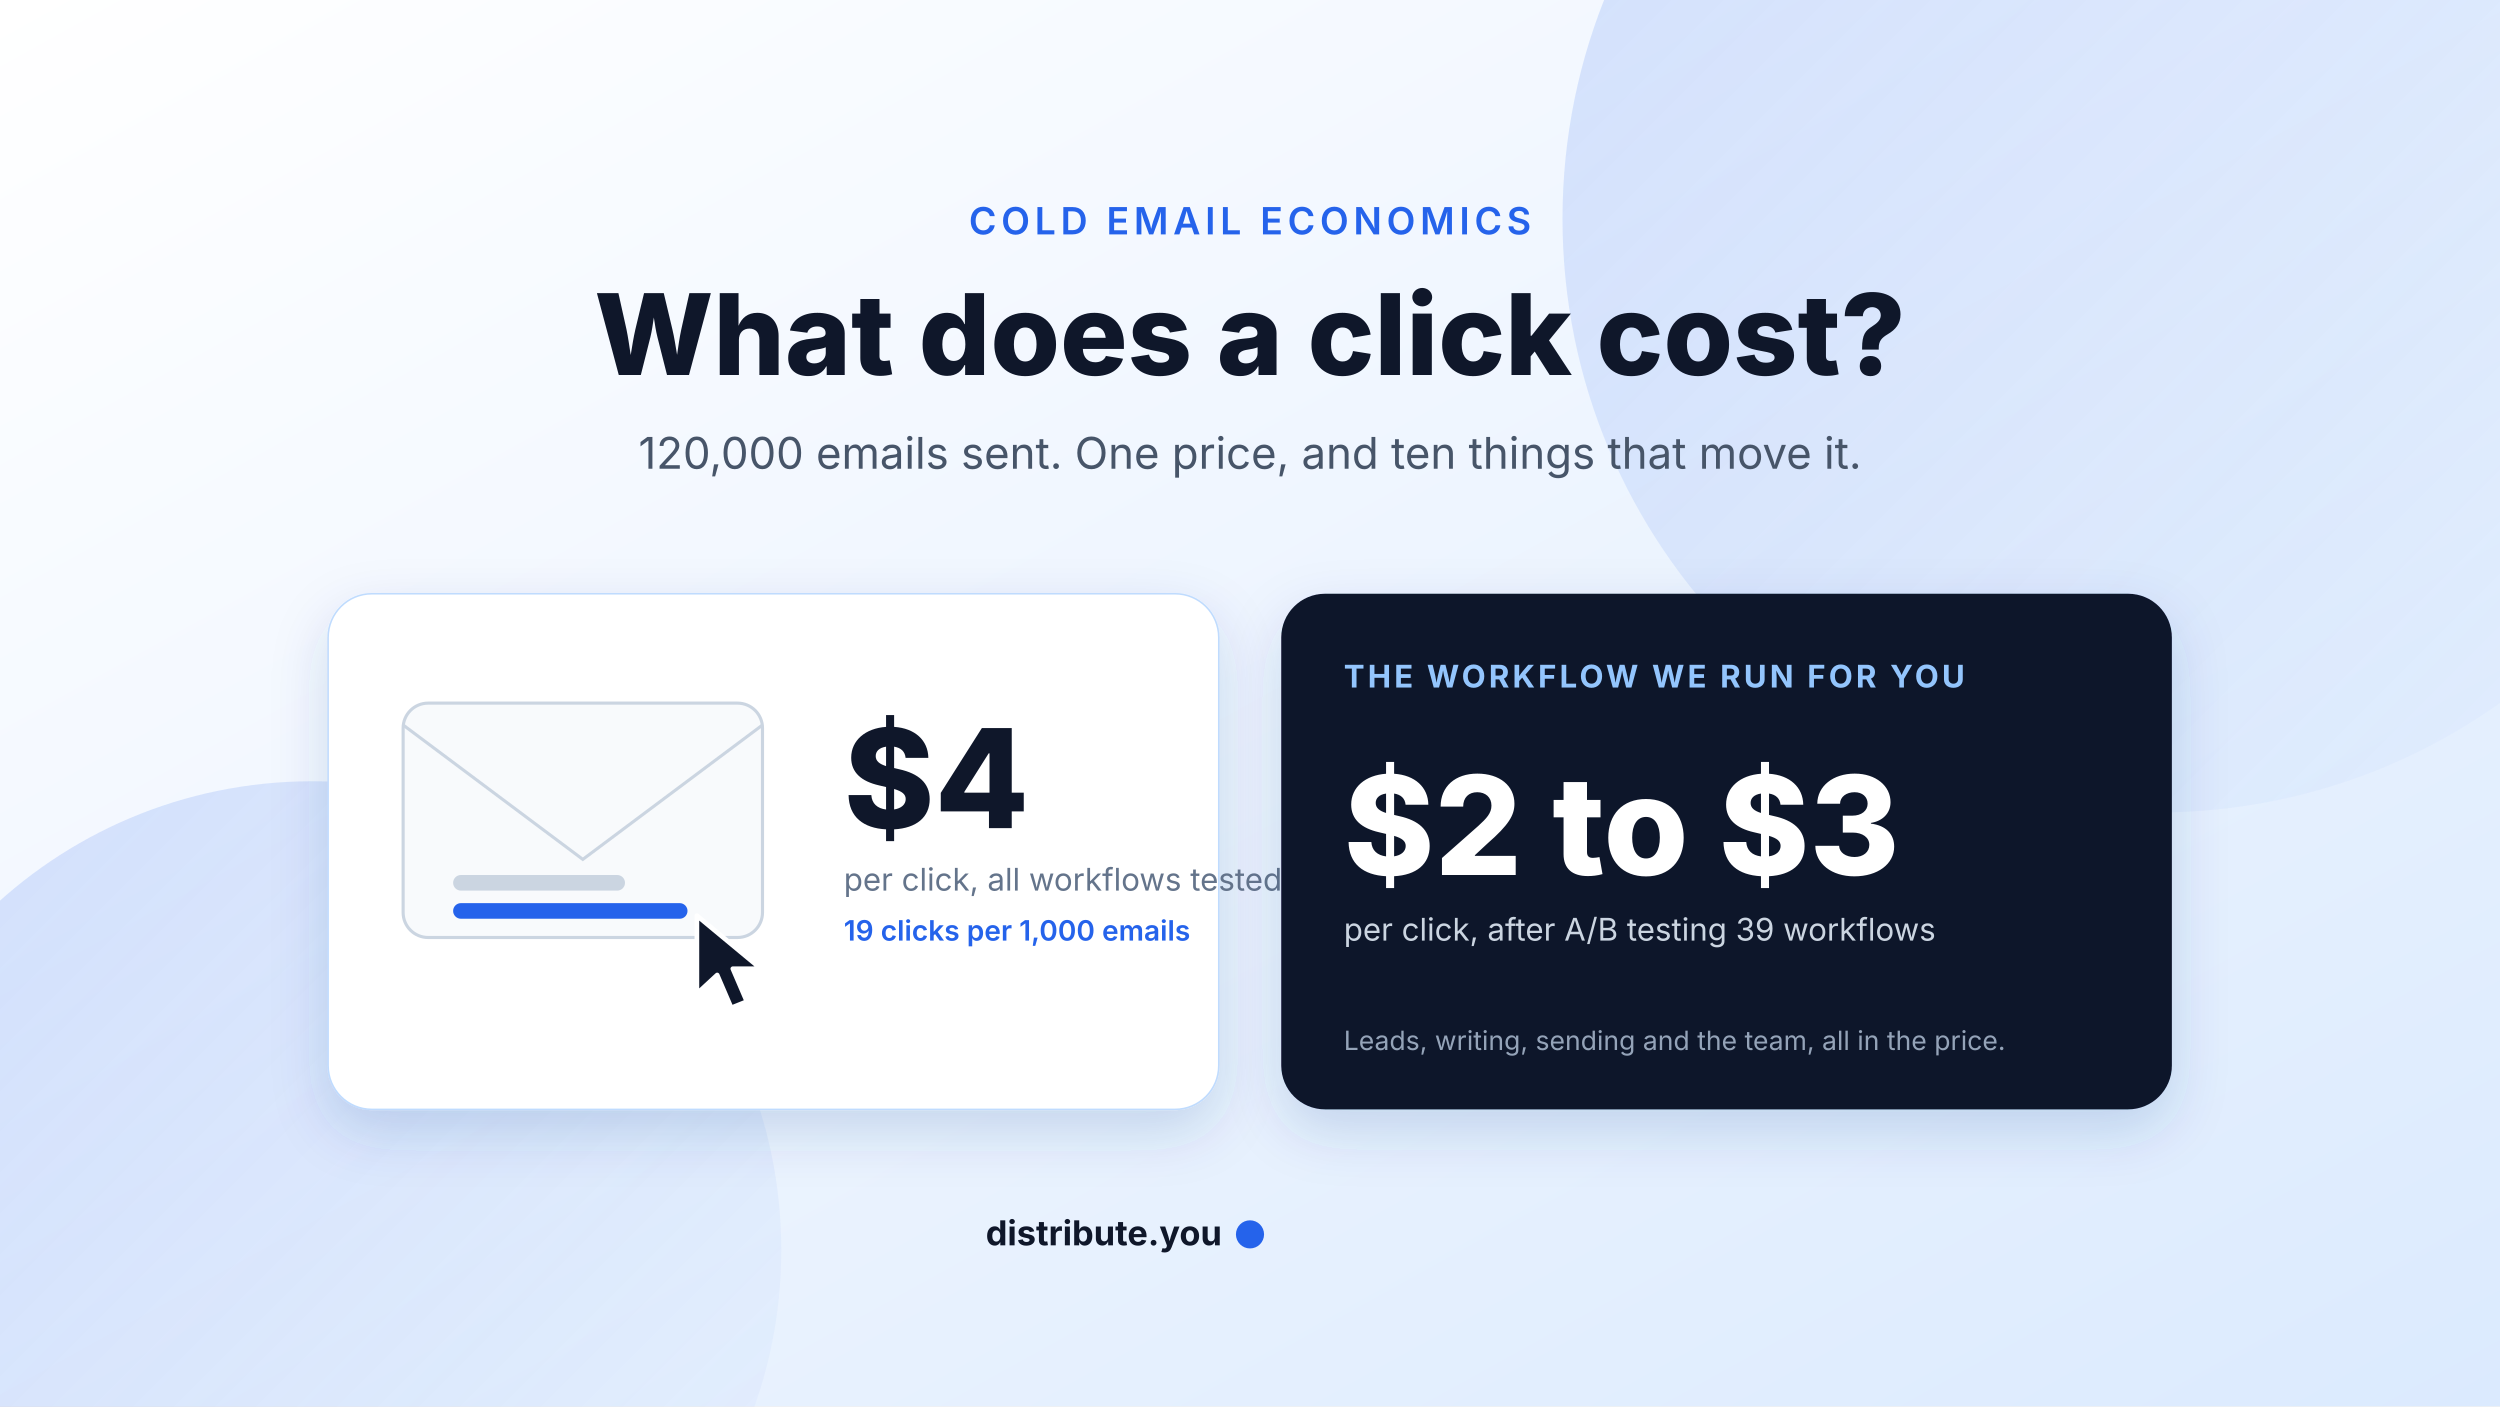
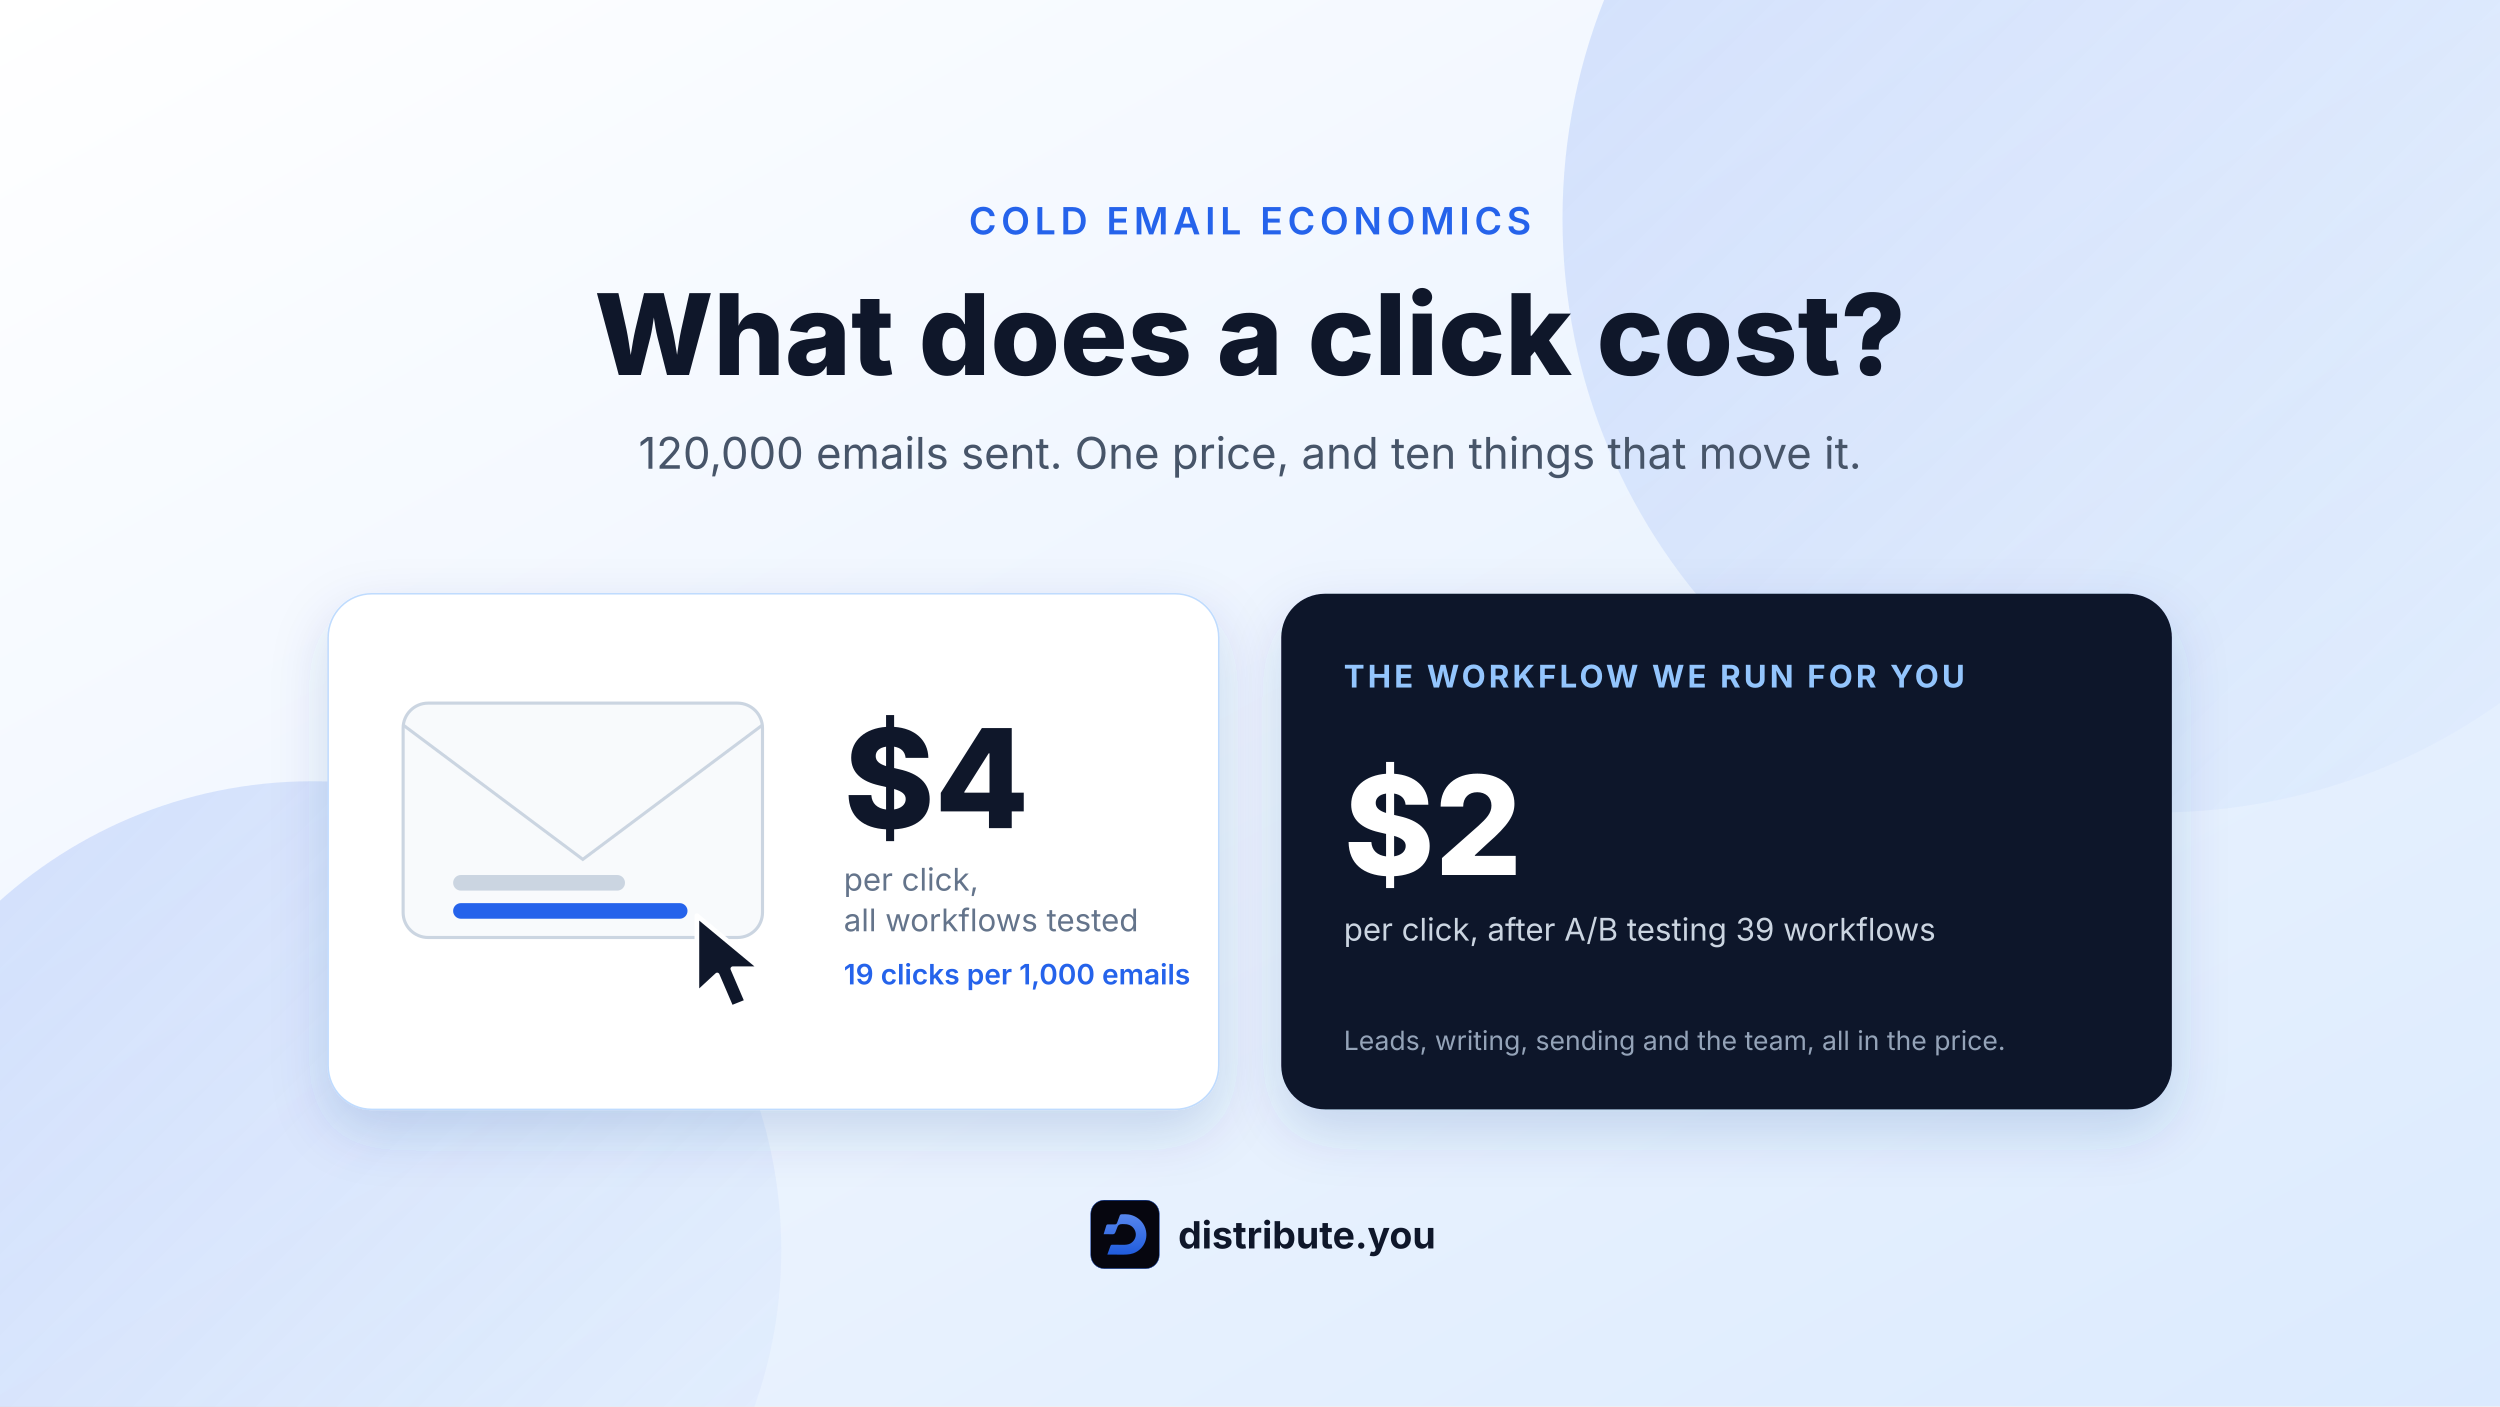
<svg xmlns="http://www.w3.org/2000/svg" width="1600" height="900" viewBox="0 0 1600 900" font-family="Inter, -apple-system, BlinkMacSystemFont, 'Segoe UI', Helvetica, Arial, sans-serif">
  <defs>
    <linearGradient id="bg" x1="0" y1="0" x2="1" y2="1">
      <stop offset="0" stop-color="#ffffff" />
      <stop offset="1" stop-color="#dbeafe" />
    </linearGradient>
    <linearGradient id="glow" x1="0" y1="0" x2="1" y2="1">
      <stop offset="0" stop-color="#2563eb" stop-opacity="0.18" />
      <stop offset="1" stop-color="#2563eb" stop-opacity="0" />
+     </linearGradient>
+     <linearGradient id="mark" x1="375" y1="155" x2="375" y2="596" gradientUnits="userSpaceOnUse">
+       <stop stop-color="#5786ED" />
+       <stop offset="1" stop-color="#205CDD" />
    </linearGradient>
    <filter id="shadow" x="-20%" y="-20%" width="140%" height="140%">
      <feDropShadow dx="0" dy="14" stdDeviation="18" flood-color="#1e3a8a" flood-opacity="0.16" />
    </filter>
  </defs>
  <rect width="1600" height="900" fill="url(#bg)" />
  <circle cx="1380" cy="140" r="380" fill="url(#glow)" />
  <circle cx="200" cy="800" r="300" fill="url(#glow)" />
  <text x="800" y="150" font-size="24" letter-spacing="3" fill="#2563eb" font-weight="600" text-anchor="middle">COLD EMAIL ECONOMICS</text>
  <text x="800" y="240" font-size="72" font-weight="800" fill="#0f172a" text-anchor="middle">What does a click cost?</text>
  <text x="800" y="300" font-size="28" fill="#475569" text-anchor="middle">120,000 emails sent. One price, and ten things that move it.</text>
  <g transform="translate(210,380)">
    <rect x="0" y="0" width="570" height="330" rx="28" fill="#ffffff" stroke="#bfdbfe" filter="url(#shadow)" />
    <rect x="48" y="70" width="230" height="150" rx="16" fill="#f8fafc" stroke="#cbd5e1" stroke-width="2" />
    <path d="M48 84 L163 170 L278 84" fill="none" stroke="#cbd5e1" stroke-width="2" />
    <rect x="80" y="180" width="110" height="10" rx="5" fill="#cbd5e1" />
    <rect x="80" y="198" width="150" height="10" rx="5" fill="#2563eb" />
    <path d="M236 206 L236 256 L249 244 L258 265 L268 261 L259 240 L277 240 Z" fill="#0f172a" stroke="#ffffff" stroke-width="3" stroke-linejoin="round" />
    <text x="330" y="150" font-size="88" font-weight="800" fill="#0f172a">$4</text>
-     <text x="330" y="190" font-size="20" fill="#64748b">per click, all workflows tested</text>
-     <text x="330" y="222" font-size="18" fill="#2563eb" font-weight="600">19 clicks per 1,000 emails</text>
+     <text x="330" y="190" font-size="20" fill="#64748b">per click,</text>
+     <text x="330" y="216" font-size="20" fill="#64748b">all workflows tested</text>
+     <text x="330" y="250" font-size="18" fill="#2563eb" font-weight="600">19 clicks per 1,000 emails</text>
  </g>
  <g transform="translate(820,380)">
    <rect x="0" y="0" width="570" height="330" rx="28" fill="#0f172a" filter="url(#shadow)" />
    <text x="40" y="60" font-size="20" letter-spacing="2" fill="#93c5fd" font-weight="700">THE WORKFLOW WE RUN FOR YOU</text>
-     <text x="40" y="180" font-size="88" font-weight="800" fill="#ffffff">$2 to $3</text>
+     <text x="40" y="180" font-size="88" font-weight="800" fill="#ffffff">$2</text>
    <text x="40" y="222" font-size="20" fill="#cbd5e1">per click, after A/B testing 39 workflows</text>
    <text x="40" y="292" font-size="17" fill="#94a3b8">Leads, writing, sending and the team, all in the price.</text>
  </g>
-   <circle cx="800" cy="790" r="9" fill="#2563eb" />
-   <text x="782" y="797" font-size="22" font-weight="700" fill="#0f172a" text-anchor="end">distribute.you</text>
+   <g transform="translate(698,768) scale(0.0587)">
+     <rect width="750" height="750" rx="150" fill="#06060F" />
+     <rect x="2" y="2" width="746" height="746" rx="148" stroke="#2563EB" stroke-width="4" fill="none" />
+     <path d="M607.516 364.872C609.36 392.926 605.952 421.301 596.982 447.961C576.156 509.864 525.472 561.138 463.552 581.843C420.185 596.341 373.48 596.211 327.747 595.93C279.238 595.629 230.739 595.328 182.23 595.028C193.075 564.828 203.919 534.619 214.763 504.419C216.688 499.055 218.903 493.32 223.684 490.222C227.983 487.435 233.435 487.395 238.547 487.445C269.777 487.756 301.007 488.056 332.237 488.367C360.631 488.648 389.947 490.062 417.279 480.948C459.343 466.74 490.633 425.091 492.588 380.714C494.542 336.337 467.02 292.101 426.359 274.254C402.175 263.636 375.044 261.992 348.634 262.413C334.162 262.644 318.707 263.787 307.201 272.56C295.635 281.373 291.907 294.718 287.006 307.652C282.105 320.586 276.953 332.197 272.754 345.211C269.136 356.41 262.731 368.011 251.616 371.871C246.685 373.585 241.343 373.555 236.121 373.505C204.751 373.234 173.37 372.954 142 372.683C150.549 341.762 159.9 311.061 170.053 280.631C171.607 275.979 173.461 270.966 177.64 268.409C180.927 266.404 184.997 266.333 188.855 266.333C211.917 266.313 234.969 266.293 258.031 266.273C265.848 266.273 274.327 266.043 280.471 261.2C285.563 257.179 288.008 250.772 290.233 244.676C299.033 220.563 307.823 196.45 316.622 172.336C318.156 168.135 319.8 163.764 323.117 160.766C327.808 156.515 334.693 155.993 341.017 155.723C365.202 154.71 389.546 154.299 413.52 157.678C478.175 166.792 538.361 204.902 573.5 259.947C593.504 291.279 605.091 327.815 607.526 364.882L607.516 364.872Z" fill="url(#mark)" />
+   </g>
+   <text x="754" y="799" font-size="24" font-weight="700" fill="#0f172a">distribute.you</text>
</svg>
